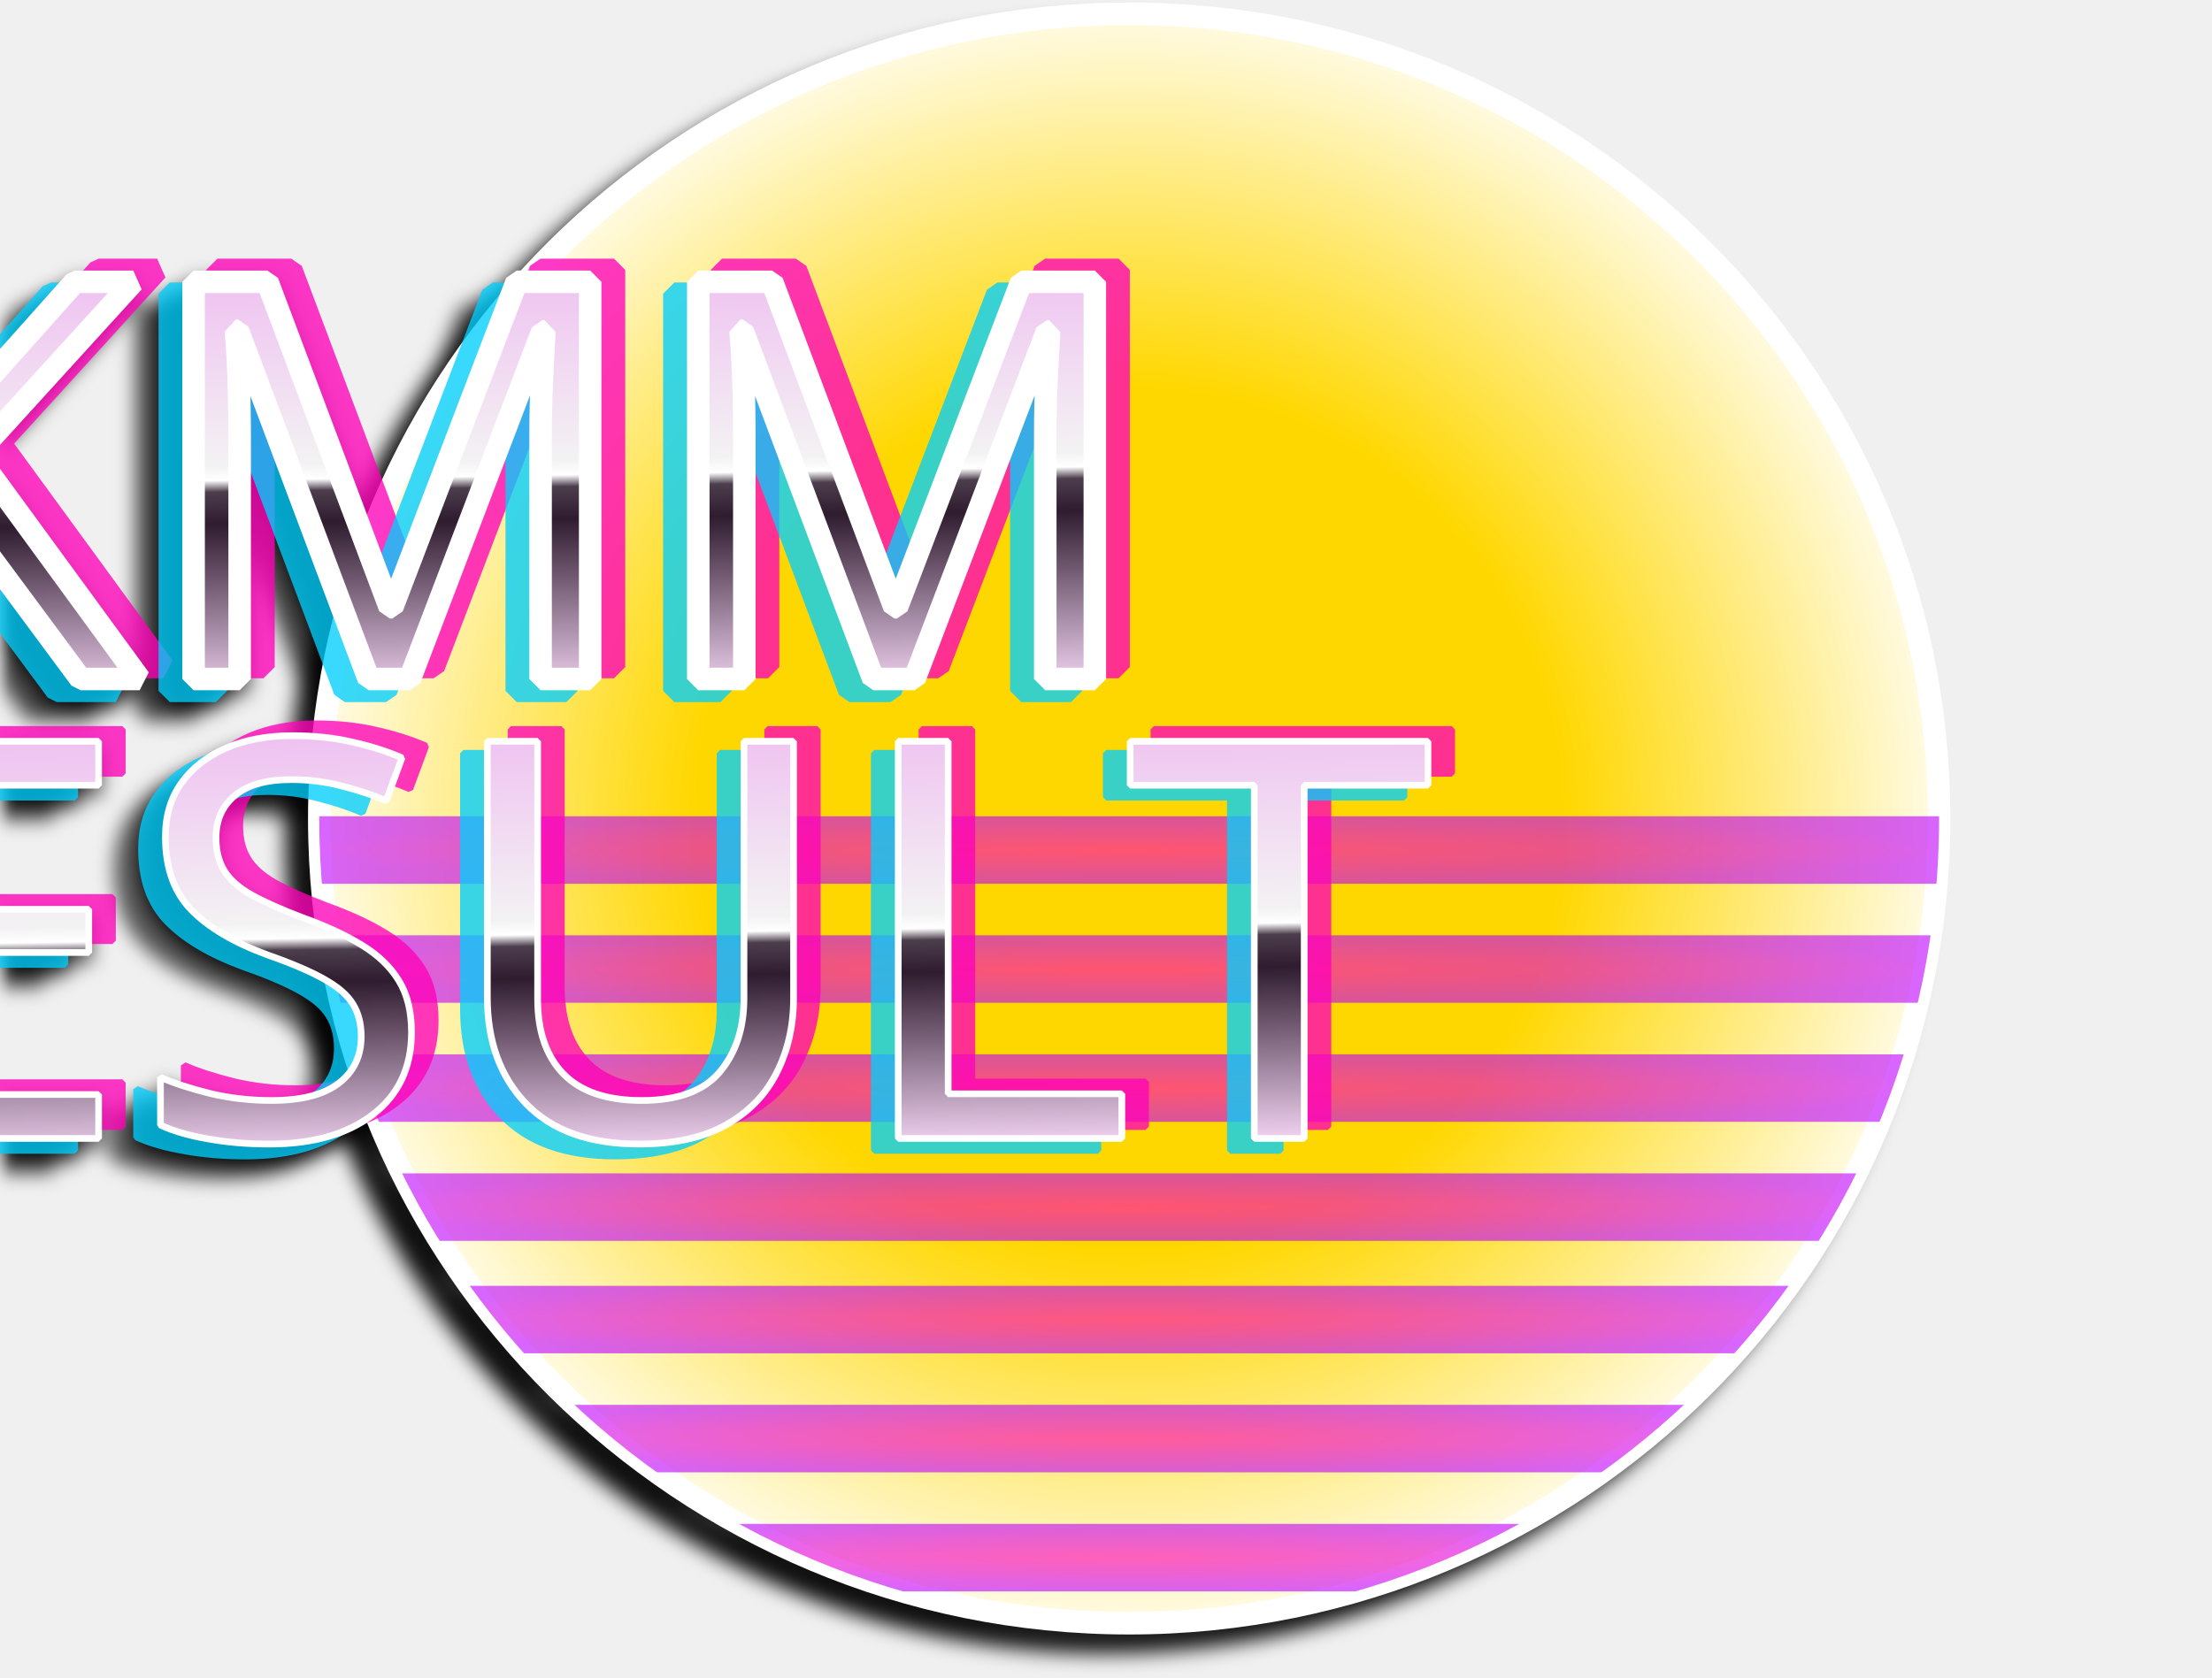
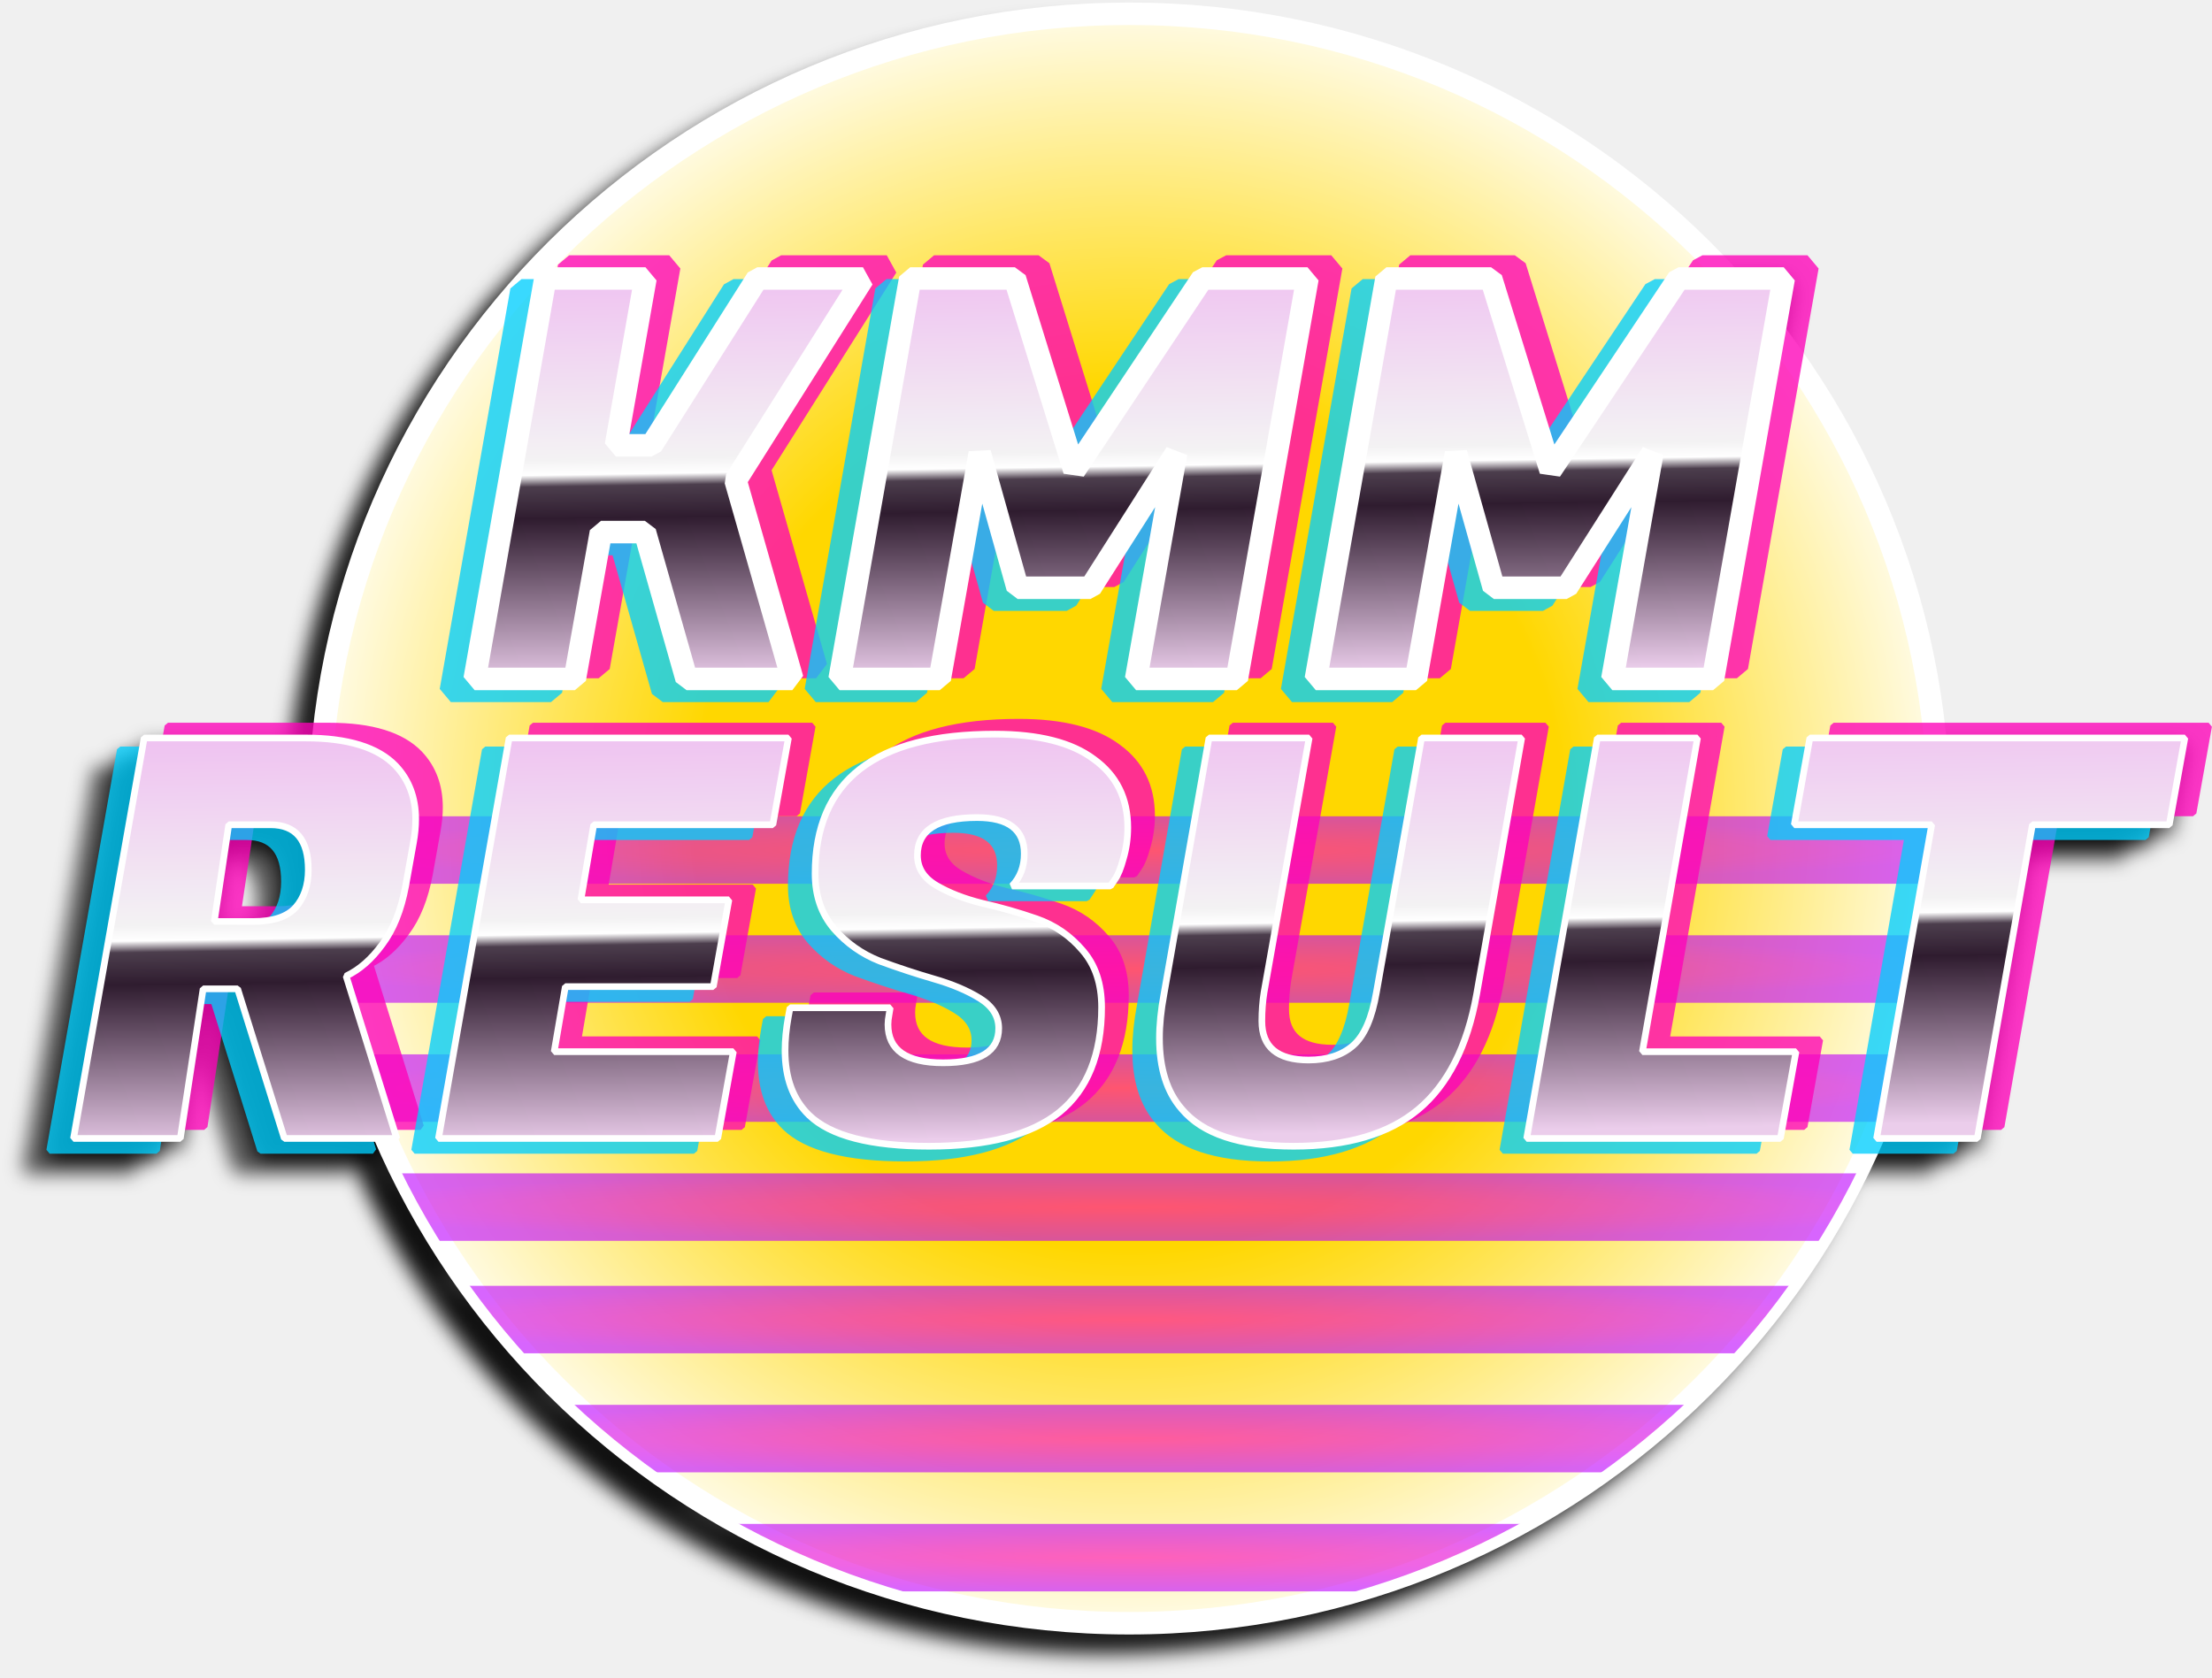
<svg xmlns="http://www.w3.org/2000/svg" xmlns:xlink="http://www.w3.org/1999/xlink" width="74.554mm" height="56.544mm" viewBox="0 0 74.554 56.544" version="1.1" id="svg1" xml:space="preserve">
  <defs id="defs1">
    <rect x="-470.498" y="425.714" width="10.791" height="39.688" id="rect86" />
    <linearGradient id="linearGradient4">
      <stop style="stop-color:#010008;stop-opacity:1;" offset="0" id="stop11" />
      <stop style="stop-color:#360091;stop-opacity:1;" offset="0.31" id="stop13" />
      <stop style="stop-color:#fb01b6;stop-opacity:1;" offset="0.613" id="stop14" />
      <stop style="stop-color:#fc01b7;stop-opacity:1;" offset="0.613" id="stop15" />
      <stop style="stop-color:#02002e;stop-opacity:1;" offset="0.69" id="stop16" />
      <stop style="stop-color:#02002e;stop-opacity:1;" offset="1" id="stop12" />
    </linearGradient>
    <linearGradient id="linearGradient9">
      <stop style="stop-color:#fe01b8;stop-opacity:1;" offset="0" id="stop9" />
      <stop style="stop-color:#be01fe;stop-opacity:1;" offset="1" id="stop10" />
    </linearGradient>
    <linearGradient id="linearGradient3">
      <stop style="stop-color:#ffd700;stop-opacity:1;" offset="0.536" id="stop3" />
      <stop style="stop-color:#fffbe5;stop-opacity:1;" offset="1" id="stop4" />
    </linearGradient>
    <clipPath clipPathUnits="userSpaceOnUse" id="clipPath30">
      <path id="path31" style="fill:url(#radialGradient31);stroke-width:0.079;stroke-linejoin:bevel" d="M 88.569,112.724 A 35.996,35.776 0 0 1 52.573,148.5 35.996,35.776 0 0 1 16.577,112.724 35.996,35.776 0 0 1 52.573,76.948 35.996,35.776 0 0 1 88.569,112.724 Z" />
    </clipPath>
    <radialGradient xlink:href="#linearGradient3" id="radialGradient31" gradientUnits="userSpaceOnUse" gradientTransform="matrix(1,0,0,0.9938973,0,0.6879238)" cx="52.573" cy="112.724" fx="52.573" fy="112.724" r="35.996" />
    <clipPath clipPathUnits="userSpaceOnUse" id="clipPath84">
      <rect style="fill:url(#linearGradient85);stroke:none;stroke-width:1;stroke-linejoin:bevel;stroke-opacity:1" id="rect85" width="175" height="145" x="-30" y="40" rx="0.181" />
    </clipPath>
    <linearGradient xlink:href="#linearGradient4" id="linearGradient85" gradientUnits="userSpaceOnUse" x1="55" y1="40" x2="55" y2="185" />
    <clipPath clipPathUnits="userSpaceOnUse" id="clipPath86">
      <rect style="fill:url(#linearGradient87);stroke:none;stroke-width:0.688;stroke-linejoin:bevel;stroke-opacity:1" id="rect87" width="147.278" height="81.538" x="34.969" y="78.465" rx="0.152" />
    </clipPath>
    <linearGradient xlink:href="#linearGradient4" id="linearGradient87" gradientUnits="userSpaceOnUse" gradientTransform="matrix(0.8415908,0,0,0.5623312,60.21678,55.97205)" x1="55" y1="40" x2="55" y2="185" />
    <radialGradient xlink:href="#linearGradient3" id="radialGradient111" gradientUnits="userSpaceOnUse" gradientTransform="matrix(1,0,0,0.9938973,57.42712,-21.25972)" cx="52.573" cy="112.724" fx="52.573" fy="112.724" r="35.996" />
    <clipPath clipPathUnits="userSpaceOnUse" id="clipPath30-2">
      <path id="path31-9" style="fill:url(#radialGradient31-0);stroke-width:0.079;stroke-linejoin:bevel" d="M 88.569,112.724 A 35.996,35.776 0 0 1 52.573,148.5 35.996,35.776 0 0 1 16.577,112.724 35.996,35.776 0 0 1 52.573,76.948 35.996,35.776 0 0 1 88.569,112.724 Z" />
    </clipPath>
    <radialGradient xlink:href="#linearGradient3" id="radialGradient31-0" gradientUnits="userSpaceOnUse" gradientTransform="matrix(1,0,0,0.9938973,0,0.6879238)" cx="52.573" cy="112.724" fx="52.573" fy="112.724" r="35.996" />
    <radialGradient xlink:href="#linearGradient9" id="radialGradient112" gradientUnits="userSpaceOnUse" gradientTransform="matrix(1,0,0,0.04,0,129.6)" cx="52.5" cy="135" fx="52.5" fy="135" r="37.5" />
    <radialGradient xlink:href="#linearGradient9" id="radialGradient113" gradientUnits="userSpaceOnUse" gradientTransform="matrix(1,0,0,0.04,1.0708334e-6,124.6)" cx="52.5" cy="135" fx="52.5" fy="135" r="37.5" />
    <radialGradient xlink:href="#linearGradient9" id="radialGradient114" gradientUnits="userSpaceOnUse" gradientTransform="matrix(1,0,0,0.04,1.0708334e-6,119.3083)" cx="52.5" cy="135" fx="52.5" fy="135" r="37.5" />
    <radialGradient xlink:href="#linearGradient9" id="radialGradient115" gradientUnits="userSpaceOnUse" gradientTransform="matrix(1,0,0,0.04,1.0708334e-6,114.0167)" cx="52.5" cy="135" fx="52.5" fy="135" r="37.5" />
    <radialGradient xlink:href="#linearGradient9" id="radialGradient116" gradientUnits="userSpaceOnUse" gradientTransform="matrix(1,0,0,0.04,1.0708334e-6,108.725)" cx="52.5" cy="135" fx="52.5" fy="135" r="37.5" />
    <radialGradient xlink:href="#linearGradient9" id="radialGradient117" gradientUnits="userSpaceOnUse" gradientTransform="matrix(1,0,0,0.04,0,134.8917)" cx="52.5" cy="135" fx="52.5" fy="135" r="37.5" />
    <radialGradient xlink:href="#linearGradient9" id="radialGradient118" gradientUnits="userSpaceOnUse" gradientTransform="matrix(1,0,0,0.04,0,140.1833)" cx="52.5" cy="135" fx="52.5" fy="135" r="37.5" />
    <linearGradient xlink:href="#linearGradient1" id="linearGradient118" gradientUnits="userSpaceOnUse" gradientTransform="matrix(0.5939183,0,0,0.5939183,71.25543,2.19191)" x1="54.437" y1="107.938" x2="54.926" y2="138.705" />
    <linearGradient id="linearGradient1">
      <stop style="stop-color:#efc2f1;stop-opacity:1;" offset="0" id="stop19" />
      <stop style="stop-color:#f3f2f3;stop-opacity:1;" offset="0.45" id="stop20" />
      <stop style="stop-color:#ffffff;stop-opacity:1;" offset="0.487" id="stop21" />
      <stop style="stop-color:#4c3e4d;stop-opacity:1;" offset="0.515" id="stop22" />
      <stop style="stop-color:#2f1c2f;stop-opacity:1;" offset="0.593" id="stop23" />
      <stop style="stop-color:#ebcdeb;stop-opacity:1;" offset="1" id="stop24" />
    </linearGradient>
    <linearGradient xlink:href="#linearGradient1" id="linearGradient119" gradientUnits="userSpaceOnUse" gradientTransform="matrix(0.5939183,0,0,0.5939183,71.25543,22.62024)" x1="54.437" y1="107.938" x2="54.926" y2="138.705" />
    <filter style="color-interpolation-filters:sRGB" id="filter21" x="-0.012" y="-0.021" width="1.024" height="1.042">
      <feGaussianBlur stdDeviation="0.419" id="feGaussianBlur21" />
    </filter>
  </defs>
  <g id="layer1" transform="translate(-71.94184,-63.18147)">
    <g id="g21" transform="matrix(0.7583474,0,0,0.7583474,25.78168,22.61367)" style="fill:#000000;fill-opacity:0.8;stroke:#000000;stroke-opacity:0.8;filter:url(#filter21)">
      <g id="g1" transform="translate(0,-12.17084)" style="fill:#000000;fill-opacity:0.8;stroke:#000000;stroke-opacity:0.8" />
      <ellipse style="fill:#000000;fill-opacity:0.8;stroke:#000000;stroke-width:1;stroke-linejoin:bevel;stroke-dasharray:none;stroke-opacity:0.8" id="ellipse1" cx="110" cy="90.776" rx="35.996" ry="35.776" />
      <g id="g15" clip-path="url(#clipPath30-2)" style="opacity:0.608;fill:#000000;fill-opacity:0.8;stroke:#000000;stroke-opacity:0.8" transform="translate(57.42712,-21.94765)">
        <g id="g2" style="fill:#000000;fill-opacity:0.8;stroke:#000000;stroke-opacity:0.8">
          <path style="color:#000000;fill:#000000;fill-opacity:0.8;stroke:#000000;stroke-linejoin:bevel;stroke-opacity:0.8;-inkscape-stroke:none" d="M 15,135 H 90" id="path1" />
          <path style="color:#000000;fill:#000000;fill-opacity:0.8;stroke:#000000;stroke-linejoin:bevel;stroke-opacity:0.8;-inkscape-stroke:none" d="m 15,133.5 v 3 h 75 v -3 z" id="path2" />
        </g>
        <g id="g4" style="fill:#000000;fill-opacity:0.8;stroke:#000000;stroke-opacity:0.8">
          <path style="color:#000000;fill:#000000;fill-opacity:0.8;stroke:#000000;stroke-linejoin:bevel;stroke-opacity:0.8;-inkscape-stroke:none" d="M 15,130 H 90" id="path3" />
          <path style="color:#000000;fill:#000000;fill-opacity:0.8;stroke:#000000;stroke-linejoin:bevel;stroke-opacity:0.8;-inkscape-stroke:none" d="m 15,128.5 v 3 h 75 v -3 z" id="path4" />
        </g>
        <g id="g6" style="fill:#000000;fill-opacity:0.8;stroke:#000000;stroke-opacity:0.8">
          <path style="color:#000000;fill:#000000;fill-opacity:0.8;stroke:#000000;stroke-linejoin:bevel;stroke-opacity:0.8;-inkscape-stroke:none" d="M 15,124.708 H 90" id="path5" />
          <path style="color:#000000;fill:#000000;fill-opacity:0.8;stroke:#000000;stroke-linejoin:bevel;stroke-opacity:0.8;-inkscape-stroke:none" d="m 15,123.209 v 3 h 75 v -3 z" id="path6" />
        </g>
        <g id="g8" style="fill:#000000;fill-opacity:0.8;stroke:#000000;stroke-opacity:0.8">
          <path style="color:#000000;fill:#000000;fill-opacity:0.8;stroke:#000000;stroke-linejoin:bevel;stroke-opacity:0.8;-inkscape-stroke:none" d="M 15,119.417 H 90" id="path7" />
          <path style="color:#000000;fill:#000000;fill-opacity:0.8;stroke:#000000;stroke-linejoin:bevel;stroke-opacity:0.8;-inkscape-stroke:none" d="m 15,117.916 v 3 h 75 v -3 z" id="path8" />
        </g>
        <g id="g10" style="fill:#000000;fill-opacity:0.8;stroke:#000000;stroke-opacity:0.8">
          <path style="color:#000000;fill:#000000;fill-opacity:0.8;stroke:#000000;stroke-linejoin:bevel;stroke-opacity:0.8;-inkscape-stroke:none" d="M 15,114.125 H 90" id="path9" />
          <path style="color:#000000;fill:#000000;fill-opacity:0.8;stroke:#000000;stroke-linejoin:bevel;stroke-opacity:0.8;-inkscape-stroke:none" d="m 15,112.625 v 3 h 75 v -3 z" id="path10" />
        </g>
        <g id="g12" style="fill:#000000;fill-opacity:0.8;stroke:#000000;stroke-opacity:0.8">
          <path style="color:#000000;fill:#000000;fill-opacity:0.8;stroke:#000000;stroke-linejoin:bevel;stroke-opacity:0.8;-inkscape-stroke:none" d="M 15,140.292 H 90" id="path11" />
          <path style="color:#000000;fill:#000000;fill-opacity:0.8;stroke:#000000;stroke-linejoin:bevel;stroke-opacity:0.8;-inkscape-stroke:none" d="m 15,138.791 v 3 h 75 v -3 z" id="path12" />
        </g>
        <g id="g14" style="fill:#000000;fill-opacity:0.8;stroke:#000000;stroke-opacity:0.8">
          <path style="color:#000000;fill:#000000;fill-opacity:0.8;stroke:#000000;stroke-linejoin:bevel;stroke-opacity:0.8;-inkscape-stroke:none" d="M 15,145.583 H 90" id="path13" />
          <path style="color:#000000;fill:#000000;fill-opacity:0.8;stroke:#000000;stroke-linejoin:bevel;stroke-opacity:0.8;-inkscape-stroke:none" d="m 15,144.084 v 3 h 75 v -3 z" id="path14" />
        </g>
      </g>
      <g id="g17" transform="translate(0.3251559)" style="fill:#000000;fill-opacity:0.8;stroke:#000000;stroke-width:1.001;stroke-miterlimit:4;stroke-dasharray:none;stroke-opacity:0.8">
-         <text xml:space="preserve" style="font-size:24.727px;font-family:'UAV OSD Mono';-inkscape-font-specification:'UAV OSD Mono';text-align:center;text-anchor:middle;opacity:0.78;fill:#000000;fill-opacity:0.8;stroke:#000000;stroke-width:1.001;stroke-linejoin:bevel;stroke-miterlimit:4;stroke-dasharray:none;stroke-opacity:0.8" x="110.449" y="84.043" id="text15">
-           <tspan id="tspan15" style="font-style:normal;font-variant:normal;font-weight:normal;font-stretch:normal;font-size:24.727px;font-family:'Fugaz One';-inkscape-font-specification:'Fugaz One';text-align:center;text-anchor:middle;fill:#000000;fill-opacity:0.8;stroke:#000000;stroke-width:1.001;stroke-miterlimit:4;stroke-dasharray:none;stroke-opacity:0.8" x="110.449" y="84.043">KMM</tspan>
-         </text>
-         <text xml:space="preserve" style="font-size:24.727px;font-family:'UAV OSD Mono';-inkscape-font-specification:'UAV OSD Mono';text-align:center;text-anchor:middle;opacity:0.78;fill:#000000;fill-opacity:0.8;stroke:#000000;stroke-width:1.001;stroke-linejoin:bevel;stroke-miterlimit:4;stroke-dasharray:none;stroke-opacity:0.8" x="108.332" y="85.101" id="text16">
-           <tspan id="tspan16" style="font-style:normal;font-variant:normal;font-weight:normal;font-stretch:normal;font-size:24.727px;font-family:'Fugaz One';-inkscape-font-specification:'Fugaz One';text-align:center;text-anchor:middle;fill:#000000;fill-opacity:0.8;stroke:#000000;stroke-width:1.001;stroke-miterlimit:4;stroke-dasharray:none;stroke-opacity:0.8" x="108.332" y="85.101">KMM</tspan>
-         </text>
-         <text xml:space="preserve" style="font-size:24.727px;font-family:'UAV OSD Mono';-inkscape-font-specification:'UAV OSD Mono';text-align:center;text-anchor:middle;fill:#000000;fill-opacity:0.8;stroke:#000000;stroke-width:1.001;stroke-linejoin:bevel;stroke-miterlimit:4;stroke-dasharray:none;stroke-opacity:0.8" x="109.391" y="84.572" id="text17">
-           <tspan id="tspan17" style="font-style:normal;font-variant:normal;font-weight:normal;font-stretch:normal;font-size:24.727px;font-family:'Fugaz One';-inkscape-font-specification:'Fugaz One';text-align:center;text-anchor:middle;fill:#000000;fill-opacity:0.8;stroke:#000000;stroke-width:1.001;stroke-miterlimit:4;stroke-dasharray:none;stroke-opacity:0.8" x="109.391" y="84.572">KMM</tspan>
-         </text>
+         <path style="font-size:24.727px;font-family:'Fugaz One';-inkscape-font-specification:'Fugaz One';text-align:center;text-anchor:middle;opacity:0.78;stroke-linejoin:bevel" d="m 98.901,66.239 -5.662,8.976 2.522,8.827 h -4.698 l -1.854,-6.528 h -1.953 l -1.162,6.528 h -4.451 l 3.14,-17.803 h 4.451 l -1.311,7.418 h 1.583 l 4.698,-7.418 z m 6.75,0 2.646,8.531 5.687,-8.531 h 4.673 l -3.14,17.803 h -4.476 l 1.78,-10.039 -3.808,5.984 h -3.239 l -1.681,-5.984 -1.78,10.039 h -4.451 l 3.14,-17.803 z m 21.166,0 2.646,8.531 5.687,-8.531 h 4.673 l -3.14,17.803 h -4.476 l 1.78,-10.039 -3.808,5.984 h -3.239 l -1.681,-5.984 -1.78,10.039 h -4.451 l 3.14,-17.803 z" id="text15" aria-label="KMM" />
+         <path style="font-size:24.727px;font-family:'Fugaz One';-inkscape-font-specification:'Fugaz One';text-align:center;text-anchor:middle;opacity:0.78;stroke-linejoin:bevel" d="m 96.785,67.298 -5.662,8.976 2.522,8.827 H 88.946 L 87.092,78.573 h -1.953 l -1.162,6.528 h -4.451 l 3.14,-17.803 h 4.451 l -1.311,7.418 h 1.583 l 4.698,-7.418 z m 6.75,0 2.646,8.531 5.687,-8.531 h 4.673 l -3.14,17.803 h -4.476 l 1.78,-10.039 -3.808,5.984 h -3.239 l -1.681,-5.984 -1.78,10.039 h -4.451 l 3.14,-17.803 z m 21.166,0 2.646,8.531 5.687,-8.531 h 4.673 l -3.14,17.803 h -4.476 l 1.78,-10.039 -3.808,5.984 h -3.239 l -1.681,-5.984 -1.78,10.039 h -4.451 l 3.14,-17.803 z" id="text16" aria-label="KMM" />
+         <path style="font-size:24.727px;font-family:'Fugaz One';-inkscape-font-specification:'Fugaz One';text-align:center;text-anchor:middle;stroke-linejoin:bevel" d="m 97.843,66.769 -5.662,8.976 2.522,8.827 h -4.698 l -1.854,-6.528 h -1.953 l -1.162,6.528 h -4.451 l 3.14,-17.803 h 4.451 l -1.311,7.418 h 1.583 l 4.698,-7.418 z m 6.75,0 2.646,8.531 5.687,-8.531 h 4.673 l -3.14,17.803 h -4.476 l 1.78,-10.039 -3.808,5.984 h -3.239 l -1.681,-5.984 -1.78,10.039 h -4.451 l 3.14,-17.803 z m 21.166,0 2.646,8.531 5.687,-8.531 h 4.673 l -3.14,17.803 h -4.476 l 1.78,-10.039 -3.808,5.984 h -3.239 l -1.681,-5.984 -1.78,10.039 h -4.451 l 3.14,-17.803 z" id="text17" aria-label="KMM" />
      </g>
      <g id="g20" transform="translate(-0.4166641)" style="fill:#000000;fill-opacity:0.8;stroke:#000000;stroke-opacity:0.8">
-         <text xml:space="preserve" style="font-size:24.727px;font-family:'UAV OSD Mono';-inkscape-font-specification:'UAV OSD Mono';text-align:center;text-anchor:middle;opacity:0.78;fill:#000000;fill-opacity:0.8;stroke:#000000;stroke-width:0.297;stroke-linejoin:bevel;stroke-dasharray:none;stroke-opacity:0.8" x="110.449" y="104.471" id="text18">
-           <tspan id="tspan18" style="font-style:normal;font-variant:normal;font-weight:normal;font-stretch:normal;font-size:24.727px;font-family:'Fugaz One';-inkscape-font-specification:'Fugaz One';text-align:center;text-anchor:middle;fill:#000000;fill-opacity:0.8;stroke:#000000;stroke-width:0.297;stroke-dasharray:none;stroke-opacity:0.8" x="110.449" y="104.471">RESULT</tspan>
-         </text>
-         <text xml:space="preserve" style="font-size:24.727px;font-family:'UAV OSD Mono';-inkscape-font-specification:'UAV OSD Mono';text-align:center;text-anchor:middle;opacity:0.78;fill:#000000;fill-opacity:0.8;stroke:#000000;stroke-width:0.297;stroke-linejoin:bevel;stroke-dasharray:none;stroke-opacity:0.8" x="108.332" y="105.529" id="text19">
-           <tspan id="tspan19" style="font-style:normal;font-variant:normal;font-weight:normal;font-stretch:normal;font-size:24.727px;font-family:'Fugaz One';-inkscape-font-specification:'Fugaz One';text-align:center;text-anchor:middle;fill:#000000;fill-opacity:0.8;stroke:#000000;stroke-width:0.297;stroke-dasharray:none;stroke-opacity:0.8" x="108.332" y="105.529">RESULT</tspan>
-         </text>
-         <text xml:space="preserve" style="font-size:24.727px;font-family:'UAV OSD Mono';-inkscape-font-specification:'UAV OSD Mono';text-align:center;text-anchor:middle;fill:#000000;fill-opacity:0.8;stroke:#000000;stroke-width:0.297;stroke-linejoin:bevel;stroke-dasharray:none;stroke-opacity:0.8" x="109.391" y="105" id="text20">
-           <tspan id="tspan20" style="font-style:normal;font-variant:normal;font-weight:normal;font-stretch:normal;font-size:24.727px;font-family:'Fugaz One';-inkscape-font-specification:'Fugaz One';text-align:center;text-anchor:middle;fill:#000000;fill-opacity:0.8;stroke:#000000;stroke-width:0.297;stroke-dasharray:none;stroke-opacity:0.8" x="109.391" y="105">RESULT</tspan>
-         </text>
+         <path style="font-size:24.727px;font-family:'Fugaz One';-inkscape-font-specification:'Fugaz One';text-align:center;text-anchor:middle;opacity:0.78;stroke-width:0.297;stroke-linejoin:bevel" d="m 74.867,86.668 q 2.819,0 4.006,1.236 0.89,0.94 0.89,2.374 0,0.495 -0.099,1.039 l -0.346,1.929 q -0.297,1.607 -1.039,2.596 -0.717,0.989 -1.607,1.409 l 2.25,7.22 H 73.928 l -2.077,-6.651 h -1.533 l -1.014,6.651 h -4.748 l 3.14,-17.803 z m -1.558,3.857 H 71.455 l -0.643,4.302 h 1.731 q 1.311,0 1.879,-0.618 0.569,-0.643 0.569,-1.681 0,-2.003 -1.681,-2.003 z m 19.88,13.946 H 80.777 l 3.14,-17.803 h 12.413 l -0.692,3.857 h -7.962 l -0.569,3.338 h 6.577 l -0.692,3.857 h -6.577 l -0.495,2.893 h 7.962 z m 7.566,-5.069 q 0,1.706 2.448,1.706 2.473,0 2.473,-1.533 0,-0.816 -0.841,-1.335 -0.841,-0.519 -2.052,-0.865 -1.187,-0.346 -2.398,-0.791 -1.187,-0.47 -2.028,-1.434 -0.841,-0.989 -0.841,-2.448 0,-6.206 7.987,-6.206 2.918,0 4.401,1.113 1.508,1.088 1.508,3.041 0,0.717 -0.198,1.385 -0.173,0.643 -0.371,0.915 l -0.198,0.297 h -4.377 q 0.544,-0.569 0.544,-1.434 0,-1.607 -2.102,-1.607 -2.646,0 -2.646,1.681 0,0.841 0.841,1.335 0.841,0.495 2.028,0.791 1.212,0.272 2.423,0.692 1.212,0.42 2.052,1.409 0.841,0.964 0.841,2.522 0,3.14 -1.879,4.673 -1.879,1.508 -5.786,1.508 -3.907,0 -5.341,-1.385 -1.063,-1.039 -1.063,-2.868 0,-0.692 0.148,-1.508 l 0.074,-0.396 h 4.451 l -0.05,0.297 q -0.049,0.247 -0.049,0.445 z m 23.564,3.783 q -1.953,1.632 -5.539,1.632 -3.585,0 -4.97,-1.657 -0.989,-1.137 -0.989,-3.14 0,-0.89 0.198,-1.953 l 2.003,-11.399 h 4.451 l -2.003,11.3 q -0.099,0.618 -0.099,1.286 0,1.731 2.077,1.731 1.236,0 1.978,-0.643 0.742,-0.643 1.039,-2.374 l 2.003,-11.3 h 4.451 l -2.003,11.399 q -0.618,3.462 -2.596,5.118 z m 16.097,1.286 h -11.275 l 3.14,-17.803 h 4.451 l -2.448,13.946 h 6.825 z m 17.284,-13.946 h -6.083 l -2.448,13.946 h -4.476 l 2.448,-13.946 h -6.107 l 0.692,-3.857 h 16.666 z" id="text18" aria-label="RESULT" />
+         <path style="font-size:24.727px;font-family:'Fugaz One';-inkscape-font-specification:'Fugaz One';text-align:center;text-anchor:middle;opacity:0.78;stroke-width:0.297;stroke-linejoin:bevel" d="m 72.751,87.726 q 2.819,0 4.006,1.236 0.89,0.94 0.89,2.374 0,0.495 -0.099,1.039 l -0.346,1.929 q -0.297,1.607 -1.039,2.596 -0.717,0.989 -1.607,1.409 l 2.25,7.22 h -4.995 l -2.077,-6.651 h -1.533 l -1.014,6.651 h -4.748 l 3.14,-17.803 z m -1.558,3.857 h -1.854 l -0.643,4.302 h 1.731 q 1.311,0 1.879,-0.618 0.569,-0.643 0.569,-1.681 0,-2.003 -1.681,-2.003 z M 91.073,105.529 H 78.66 L 81.801,87.726 h 12.413 l -0.692,3.857 h -7.962 l -0.569,3.338 h 6.577 l -0.692,3.857 h -6.577 l -0.495,2.893 h 7.962 z m 7.566,-5.069 q 0,1.706 2.448,1.706 2.473,0 2.473,-1.533 0,-0.816 -0.841,-1.335 -0.841,-0.519 -2.052,-0.865 -1.187,-0.346 -2.398,-0.791 -1.187,-0.47 -2.028,-1.434 -0.841,-0.989 -0.841,-2.448 0,-6.206 7.987,-6.206 2.918,0 4.401,1.113 1.508,1.088 1.508,3.041 0,0.717 -0.198,1.385 -0.173,0.643 -0.371,0.915 L 108.53,94.303 h -4.377 q 0.544,-0.569 0.544,-1.434 0,-1.607 -2.102,-1.607 -2.646,0 -2.646,1.681 0,0.841 0.841,1.335 0.841,0.495 2.028,0.791 1.212,0.272 2.423,0.692 1.212,0.42 2.052,1.409 0.841,0.964 0.841,2.522 0,3.14 -1.879,4.673 -1.879,1.508 -5.786,1.508 -3.907,0 -5.341,-1.385 -1.063,-1.039 -1.063,-2.868 0,-0.692 0.148,-1.508 l 0.074,-0.396 h 4.451 l -0.049,0.297 q -0.049,0.247 -0.049,0.445 z m 23.564,3.783 q -1.953,1.632 -5.539,1.632 -3.585,0 -4.97,-1.657 -0.989,-1.137 -0.989,-3.14 0,-0.89 0.198,-1.953 l 2.003,-11.399 h 4.451 l -2.003,11.3 q -0.099,0.618 -0.099,1.286 0,1.731 2.077,1.731 1.236,0 1.978,-0.643 0.742,-0.643 1.039,-2.374 l 2.003,-11.3 h 4.451 l -2.003,11.399 q -0.618,3.462 -2.596,5.118 z m 16.097,1.286 h -11.275 l 3.14,-17.803 h 4.451 l -2.448,13.946 h 6.825 z m 17.284,-13.946 h -6.083 l -2.448,13.946 h -4.476 l 2.448,-13.946 H 138.919 l 0.692,-3.857 h 16.666 z" id="text19" aria-label="RESULT" />
+         <path style="font-size:24.727px;font-family:'Fugaz One';-inkscape-font-specification:'Fugaz One';text-align:center;text-anchor:middle;stroke-width:0.297;stroke-linejoin:bevel" d="m 73.809,87.197 q 2.819,0 4.006,1.236 0.89,0.94 0.89,2.374 0,0.495 -0.099,1.039 l -0.346,1.929 q -0.297,1.607 -1.039,2.596 -0.717,0.989 -1.607,1.409 L 77.864,105 H 72.869 L 70.792,98.349 H 69.259 L 68.245,105 H 63.498 L 66.638,87.197 Z m -1.558,3.857 h -1.854 l -0.643,4.302 h 1.731 q 1.311,0 1.879,-0.618 0.569,-0.643 0.569,-1.681 0,-2.003 -1.681,-2.003 z M 92.131,105 H 79.719 l 3.14,-17.803 h 12.413 l -0.692,3.857 h -7.962 l -0.569,3.338 h 6.577 l -0.692,3.857 h -6.577 l -0.495,2.893 h 7.962 z m 7.566,-5.069 q 0,1.706 2.448,1.706 2.473,0 2.473,-1.533 0,-0.816 -0.841,-1.335 -0.841,-0.519 -2.052,-0.865 -1.187,-0.346 -2.398,-0.791 -1.187,-0.47 -2.028,-1.434 -0.841,-0.989 -0.841,-2.448 0,-6.206 7.987,-6.206 2.918,0 4.401,1.113 1.508,1.088 1.508,3.041 0,0.717 -0.198,1.385 -0.173,0.643 -0.371,0.915 l -0.198,0.297 h -4.377 q 0.544,-0.569 0.544,-1.434 0,-1.607 -2.102,-1.607 -2.646,0 -2.646,1.681 0,0.841 0.841,1.335 0.841,0.495 2.028,0.791 1.212,0.272 2.423,0.692 1.212,0.42 2.052,1.409 0.841,0.964 0.841,2.522 0,3.14 -1.879,4.673 -1.879,1.508 -5.786,1.508 -3.907,0 -5.341,-1.385 -1.063,-1.039 -1.063,-2.868 0,-0.692 0.148,-1.508 l 0.074,-0.396 h 4.451 l -0.049,0.297 q -0.049,0.247 -0.049,0.445 z m 23.564,3.783 q -1.953,1.632 -5.539,1.632 -3.585,0 -4.97,-1.657 -0.989,-1.137 -0.989,-3.14 0,-0.89 0.198,-1.953 l 2.003,-11.399 h 4.451 l -2.003,11.3 q -0.099,0.618 -0.099,1.286 0,1.731 2.077,1.731 1.236,0 1.978,-0.643 0.742,-0.643 1.039,-2.374 l 2.003,-11.3 h 4.451 l -2.003,11.399 q -0.618,3.462 -2.596,5.118 z M 139.359,105 h -11.275 l 3.14,-17.803 h 4.451 l -2.448,13.946 h 6.825 z m 17.284,-13.946 h -6.083 L 148.112,105 h -4.476 l 2.448,-13.946 h -6.107 l 0.692,-3.857 h 16.666 z" id="text20" aria-label="RESULT" />
      </g>
    </g>
    <g id="g81" transform="translate(0,-12.17084)" />
    <text xml:space="preserve" style="font-size:5.644px;font-family:VALORANT;-inkscape-font-specification:VALORANT;letter-spacing:0px;fill:#a7a7a7;stroke-width:0.277;stroke-linejoin:bevel;stroke-miterlimit:64.6" x="-140.02" y="60.935" id="text2">
      <tspan id="tspan2" style="stroke-width:0.277" x="-140.02" y="60.935" />
    </text>
    <g id="g108" transform="matrix(0.7583474,0,0,0.7583474,26.58179,21.93632)">
      <g id="g80" transform="translate(0,-12.17084)" />
      <ellipse style="fill:url(#radialGradient111);fill-opacity:1;stroke:#ffffff;stroke-width:1;stroke-linejoin:bevel;stroke-dasharray:none;stroke-opacity:1" id="ellipse80" cx="110" cy="90.776" rx="35.996" ry="35.776" />
      <g id="g102" clip-path="url(#clipPath30-2)" style="opacity:0.608" transform="translate(57.42712,-21.94765)">
        <g id="g85">
          <path style="color:#000000;fill:#fe01b8;stroke-linejoin:bevel;-inkscape-stroke:none" d="M 15,135 H 90" id="path83" />
          <path style="color:#000000;fill:url(#radialGradient112);stroke-linejoin:bevel;-inkscape-stroke:none" d="m 15,133.5 v 3 h 75 v -3 z" id="path85" />
        </g>
        <g id="g89">
          <path style="color:#000000;fill:#fe01b8;stroke-linejoin:bevel;-inkscape-stroke:none" d="M 15,130 H 90" id="path87" />
          <path style="color:#000000;fill:url(#radialGradient113);stroke-linejoin:bevel;-inkscape-stroke:none" d="m 15,128.5 v 3 h 75 v -3 z" id="path89" />
        </g>
        <g id="g92">
          <path style="color:#000000;fill:#fe01b8;stroke-linejoin:bevel;-inkscape-stroke:none" d="M 15,124.708 H 90" id="path91" />
          <path style="color:#000000;fill:url(#radialGradient114);stroke-linejoin:bevel;-inkscape-stroke:none" d="m 15,123.209 v 3 h 75 v -3 z" id="path92" />
        </g>
        <g id="g94">
          <path style="color:#000000;fill:#fe01b8;stroke-linejoin:bevel;-inkscape-stroke:none" d="M 15,119.417 H 90" id="path93" />
          <path style="color:#000000;fill:url(#radialGradient115);stroke-linejoin:bevel;-inkscape-stroke:none" d="m 15,117.916 v 3 h 75 v -3 z" id="path94" />
        </g>
        <g id="g96">
          <path style="color:#000000;fill:#fe01b8;stroke-linejoin:bevel;-inkscape-stroke:none" d="M 15,114.125 H 90" id="path95" />
          <path style="color:#000000;fill:url(#radialGradient116);stroke-linejoin:bevel;-inkscape-stroke:none" d="m 15,112.625 v 3 h 75 v -3 z" id="path96" />
        </g>
        <g id="g98">
          <path style="color:#000000;fill:#fe01b8;stroke-linejoin:bevel;-inkscape-stroke:none" d="M 15,140.292 H 90" id="path97" />
          <path style="color:#000000;fill:url(#radialGradient117);stroke-linejoin:bevel;-inkscape-stroke:none" d="m 15,138.791 v 3 h 75 v -3 z" id="path98" />
        </g>
        <g id="g101">
          <path style="color:#000000;fill:#fe01b8;stroke-linejoin:bevel;-inkscape-stroke:none" d="M 15,145.583 H 90" id="path99" />
          <path style="color:#000000;fill:url(#radialGradient118);stroke-linejoin:bevel;-inkscape-stroke:none" d="m 15,144.084 v 3 h 75 v -3 z" id="path100" />
        </g>
      </g>
      <g id="g104" transform="translate(0.3251559)" style="stroke-width:1.001;stroke-miterlimit:4;stroke-dasharray:none">
-         <text xml:space="preserve" style="font-size:24.727px;font-family:'UAV OSD Mono';-inkscape-font-specification:'UAV OSD Mono';text-align:center;text-anchor:middle;opacity:0.78;fill:#fe01b8;fill-opacity:1;stroke:#fe01b8;stroke-width:1.001;stroke-linejoin:bevel;stroke-miterlimit:4;stroke-dasharray:none;stroke-opacity:1" x="110.449" y="84.043" id="text102">
-           <tspan id="tspan102" style="font-style:normal;font-variant:normal;font-weight:normal;font-stretch:normal;font-size:24.727px;font-family:'Fugaz One';-inkscape-font-specification:'Fugaz One';text-align:center;text-anchor:middle;fill:#fe01b8;fill-opacity:1;stroke:#fe01b8;stroke-width:1.001;stroke-miterlimit:4;stroke-dasharray:none;stroke-opacity:1" x="110.449" y="84.043">KMM</tspan>
-         </text>
-         <text xml:space="preserve" style="font-size:24.727px;font-family:'UAV OSD Mono';-inkscape-font-specification:'UAV OSD Mono';text-align:center;text-anchor:middle;opacity:0.78;fill:#01cefe;fill-opacity:1;stroke:#01cefe;stroke-width:1.001;stroke-linejoin:bevel;stroke-miterlimit:4;stroke-dasharray:none;stroke-opacity:1" x="108.332" y="85.101" id="text103">
-           <tspan id="tspan103" style="font-style:normal;font-variant:normal;font-weight:normal;font-stretch:normal;font-size:24.727px;font-family:'Fugaz One';-inkscape-font-specification:'Fugaz One';text-align:center;text-anchor:middle;fill:#01cefe;fill-opacity:1;stroke:#01cefe;stroke-width:1.001;stroke-miterlimit:4;stroke-dasharray:none;stroke-opacity:1" x="108.332" y="85.101">KMM</tspan>
-         </text>
-         <text xml:space="preserve" style="font-size:24.727px;font-family:'UAV OSD Mono';-inkscape-font-specification:'UAV OSD Mono';text-align:center;text-anchor:middle;fill:url(#linearGradient118);fill-opacity:1;stroke:#ffffff;stroke-width:1.001;stroke-linejoin:bevel;stroke-miterlimit:4;stroke-dasharray:none;stroke-opacity:1" x="109.391" y="84.572" id="text104">
-           <tspan id="tspan104" style="font-style:normal;font-variant:normal;font-weight:normal;font-stretch:normal;font-size:24.727px;font-family:'Fugaz One';-inkscape-font-specification:'Fugaz One';text-align:center;text-anchor:middle;fill:url(#linearGradient118);fill-opacity:1;stroke:#ffffff;stroke-width:1.001;stroke-miterlimit:4;stroke-dasharray:none;stroke-opacity:1" x="109.391" y="84.572">KMM</tspan>
-         </text>
+         <path style="font-size:24.727px;font-family:'Fugaz One';-inkscape-font-specification:'Fugaz One';text-align:center;text-anchor:middle;opacity:0.78;fill:#fe01b8;stroke:#fe01b8;stroke-linejoin:bevel" d="m 98.901,66.239 -5.662,8.976 2.522,8.827 h -4.698 l -1.854,-6.528 h -1.953 l -1.162,6.528 h -4.451 l 3.14,-17.803 h 4.451 l -1.311,7.418 h 1.583 l 4.698,-7.418 z m 6.75,0 2.646,8.531 5.687,-8.531 h 4.673 l -3.14,17.803 h -4.476 l 1.78,-10.039 -3.808,5.984 h -3.239 l -1.681,-5.984 -1.78,10.039 h -4.451 l 3.14,-17.803 z m 21.166,0 2.646,8.531 5.687,-8.531 h 4.673 l -3.14,17.803 h -4.476 l 1.78,-10.039 -3.808,5.984 h -3.239 l -1.681,-5.984 -1.78,10.039 h -4.451 l 3.14,-17.803 z" id="text102" aria-label="KMM" />
+         <path style="font-size:24.727px;font-family:'Fugaz One';-inkscape-font-specification:'Fugaz One';text-align:center;text-anchor:middle;opacity:0.78;fill:#01cefe;stroke:#01cefe;stroke-linejoin:bevel" d="m 96.785,67.298 -5.662,8.976 2.522,8.827 H 88.946 L 87.092,78.573 h -1.953 l -1.162,6.528 h -4.451 l 3.14,-17.803 h 4.451 l -1.311,7.418 h 1.583 l 4.698,-7.418 z m 6.75,0 2.646,8.531 5.687,-8.531 h 4.673 l -3.14,17.803 h -4.476 l 1.78,-10.039 -3.808,5.984 h -3.239 l -1.681,-5.984 -1.78,10.039 h -4.451 l 3.14,-17.803 z m 21.166,0 2.646,8.531 5.687,-8.531 h 4.673 l -3.14,17.803 h -4.476 l 1.78,-10.039 -3.808,5.984 h -3.239 l -1.681,-5.984 -1.78,10.039 h -4.451 l 3.14,-17.803 z" id="text103" aria-label="KMM" />
+         <path style="font-size:24.727px;font-family:'Fugaz One';-inkscape-font-specification:'Fugaz One';text-align:center;text-anchor:middle;fill:url(#linearGradient118);stroke:#ffffff;stroke-linejoin:bevel" d="m 97.843,66.769 -5.662,8.976 2.522,8.827 h -4.698 l -1.854,-6.528 h -1.953 l -1.162,6.528 h -4.451 l 3.14,-17.803 h 4.451 l -1.311,7.418 h 1.583 l 4.698,-7.418 z m 6.75,0 2.646,8.531 5.687,-8.531 h 4.673 l -3.14,17.803 h -4.476 l 1.78,-10.039 -3.808,5.984 h -3.239 l -1.681,-5.984 -1.78,10.039 h -4.451 l 3.14,-17.803 z m 21.166,0 2.646,8.531 5.687,-8.531 h 4.673 l -3.14,17.803 h -4.476 l 1.78,-10.039 -3.808,5.984 h -3.239 l -1.681,-5.984 -1.78,10.039 h -4.451 l 3.14,-17.803 z" id="text104" aria-label="KMM" />
      </g>
      <g id="g107" transform="translate(-0.4166641)">
-         <text xml:space="preserve" style="font-size:24.727px;font-family:'UAV OSD Mono';-inkscape-font-specification:'UAV OSD Mono';text-align:center;text-anchor:middle;opacity:0.78;fill:#fe01b8;fill-opacity:1;stroke:#fe01b8;stroke-width:0.297;stroke-linejoin:bevel;stroke-dasharray:none;stroke-opacity:1" x="110.449" y="104.471" id="text105">
-           <tspan id="tspan105" style="font-style:normal;font-variant:normal;font-weight:normal;font-stretch:normal;font-size:24.727px;font-family:'Fugaz One';-inkscape-font-specification:'Fugaz One';text-align:center;text-anchor:middle;fill:#fe01b8;fill-opacity:1;stroke:#fe01b8;stroke-width:0.297;stroke-dasharray:none;stroke-opacity:1" x="110.449" y="104.471">RESULT</tspan>
-         </text>
-         <text xml:space="preserve" style="font-size:24.727px;font-family:'UAV OSD Mono';-inkscape-font-specification:'UAV OSD Mono';text-align:center;text-anchor:middle;opacity:0.78;fill:#01cefe;fill-opacity:1;stroke:#01cefe;stroke-width:0.297;stroke-linejoin:bevel;stroke-dasharray:none;stroke-opacity:1" x="108.332" y="105.529" id="text106">
-           <tspan id="tspan106" style="font-style:normal;font-variant:normal;font-weight:normal;font-stretch:normal;font-size:24.727px;font-family:'Fugaz One';-inkscape-font-specification:'Fugaz One';text-align:center;text-anchor:middle;fill:#01cefe;fill-opacity:1;stroke:#01cefe;stroke-width:0.297;stroke-dasharray:none;stroke-opacity:1" x="108.332" y="105.529">RESULT</tspan>
-         </text>
-         <text xml:space="preserve" style="font-size:24.727px;font-family:'UAV OSD Mono';-inkscape-font-specification:'UAV OSD Mono';text-align:center;text-anchor:middle;fill:url(#linearGradient119);fill-opacity:1;stroke:#ffffff;stroke-width:0.297;stroke-linejoin:bevel;stroke-dasharray:none;stroke-opacity:1" x="109.391" y="105" id="text107">
-           <tspan id="tspan107" style="font-style:normal;font-variant:normal;font-weight:normal;font-stretch:normal;font-size:24.727px;font-family:'Fugaz One';-inkscape-font-specification:'Fugaz One';text-align:center;text-anchor:middle;fill:url(#linearGradient119);fill-opacity:1;stroke:#ffffff;stroke-width:0.297;stroke-dasharray:none;stroke-opacity:1" x="109.391" y="105">RESULT</tspan>
-         </text>
+         <path style="font-size:24.727px;font-family:'Fugaz One';-inkscape-font-specification:'Fugaz One';text-align:center;text-anchor:middle;opacity:0.78;fill:#fe01b8;stroke:#fe01b8;stroke-width:0.297;stroke-linejoin:bevel" d="m 74.867,86.668 q 2.819,0 4.006,1.236 0.89,0.94 0.89,2.374 0,0.495 -0.099,1.039 l -0.346,1.929 q -0.297,1.607 -1.039,2.596 -0.717,0.989 -1.607,1.409 l 2.25,7.22 H 73.928 l -2.077,-6.651 h -1.533 l -1.014,6.651 h -4.748 l 3.14,-17.803 z m -1.558,3.857 H 71.455 l -0.643,4.302 h 1.731 q 1.311,0 1.879,-0.618 0.569,-0.643 0.569,-1.681 0,-2.003 -1.681,-2.003 z m 19.88,13.946 H 80.777 l 3.14,-17.803 h 12.413 l -0.692,3.857 h -7.962 l -0.569,3.338 h 6.577 l -0.692,3.857 h -6.577 l -0.495,2.893 h 7.962 z m 7.566,-5.069 q 0,1.706 2.448,1.706 2.473,0 2.473,-1.533 0,-0.816 -0.841,-1.335 -0.841,-0.519 -2.052,-0.865 -1.187,-0.346 -2.398,-0.791 -1.187,-0.47 -2.028,-1.434 -0.841,-0.989 -0.841,-2.448 0,-6.206 7.987,-6.206 2.918,0 4.401,1.113 1.508,1.088 1.508,3.041 0,0.717 -0.198,1.385 -0.173,0.643 -0.371,0.915 l -0.198,0.297 h -4.377 q 0.544,-0.569 0.544,-1.434 0,-1.607 -2.102,-1.607 -2.646,0 -2.646,1.681 0,0.841 0.841,1.335 0.841,0.495 2.028,0.791 1.212,0.272 2.423,0.692 1.212,0.42 2.052,1.409 0.841,0.964 0.841,2.522 0,3.14 -1.879,4.673 -1.879,1.508 -5.786,1.508 -3.907,0 -5.341,-1.385 -1.063,-1.039 -1.063,-2.868 0,-0.692 0.148,-1.508 l 0.074,-0.396 h 4.451 l -0.05,0.297 q -0.049,0.247 -0.049,0.445 z m 23.564,3.783 q -1.953,1.632 -5.539,1.632 -3.585,0 -4.97,-1.657 -0.989,-1.137 -0.989,-3.14 0,-0.89 0.198,-1.953 l 2.003,-11.399 h 4.451 l -2.003,11.3 q -0.099,0.618 -0.099,1.286 0,1.731 2.077,1.731 1.236,0 1.978,-0.643 0.742,-0.643 1.039,-2.374 l 2.003,-11.3 h 4.451 l -2.003,11.399 q -0.618,3.462 -2.596,5.118 z m 16.097,1.286 h -11.275 l 3.14,-17.803 h 4.451 l -2.448,13.946 h 6.825 z m 17.284,-13.946 h -6.083 l -2.448,13.946 h -4.476 l 2.448,-13.946 h -6.107 l 0.692,-3.857 h 16.666 z" id="text105" aria-label="RESULT" />
+         <path style="font-size:24.727px;font-family:'Fugaz One';-inkscape-font-specification:'Fugaz One';text-align:center;text-anchor:middle;opacity:0.78;fill:#01cefe;stroke:#01cefe;stroke-width:0.297;stroke-linejoin:bevel" d="m 72.751,87.726 q 2.819,0 4.006,1.236 0.89,0.94 0.89,2.374 0,0.495 -0.099,1.039 l -0.346,1.929 q -0.297,1.607 -1.039,2.596 -0.717,0.989 -1.607,1.409 l 2.25,7.22 h -4.995 l -2.077,-6.651 h -1.533 l -1.014,6.651 h -4.748 l 3.14,-17.803 z m -1.558,3.857 h -1.854 l -0.643,4.302 h 1.731 q 1.311,0 1.879,-0.618 0.569,-0.643 0.569,-1.681 0,-2.003 -1.681,-2.003 z M 91.073,105.529 H 78.66 L 81.801,87.726 h 12.413 l -0.692,3.857 h -7.962 l -0.569,3.338 h 6.577 l -0.692,3.857 h -6.577 l -0.495,2.893 h 7.962 z m 7.566,-5.069 q 0,1.706 2.448,1.706 2.473,0 2.473,-1.533 0,-0.816 -0.841,-1.335 -0.841,-0.519 -2.052,-0.865 -1.187,-0.346 -2.398,-0.791 -1.187,-0.47 -2.028,-1.434 -0.841,-0.989 -0.841,-2.448 0,-6.206 7.987,-6.206 2.918,0 4.401,1.113 1.508,1.088 1.508,3.041 0,0.717 -0.198,1.385 -0.173,0.643 -0.371,0.915 L 108.53,94.303 h -4.377 q 0.544,-0.569 0.544,-1.434 0,-1.607 -2.102,-1.607 -2.646,0 -2.646,1.681 0,0.841 0.841,1.335 0.841,0.495 2.028,0.791 1.212,0.272 2.423,0.692 1.212,0.42 2.052,1.409 0.841,0.964 0.841,2.522 0,3.14 -1.879,4.673 -1.879,1.508 -5.786,1.508 -3.907,0 -5.341,-1.385 -1.063,-1.039 -1.063,-2.868 0,-0.692 0.148,-1.508 l 0.074,-0.396 h 4.451 l -0.049,0.297 q -0.049,0.247 -0.049,0.445 z m 23.564,3.783 q -1.953,1.632 -5.539,1.632 -3.585,0 -4.97,-1.657 -0.989,-1.137 -0.989,-3.14 0,-0.89 0.198,-1.953 l 2.003,-11.399 h 4.451 l -2.003,11.3 q -0.099,0.618 -0.099,1.286 0,1.731 2.077,1.731 1.236,0 1.978,-0.643 0.742,-0.643 1.039,-2.374 l 2.003,-11.3 h 4.451 l -2.003,11.399 q -0.618,3.462 -2.596,5.118 z m 16.097,1.286 h -11.275 l 3.14,-17.803 h 4.451 l -2.448,13.946 h 6.825 z m 17.284,-13.946 h -6.083 l -2.448,13.946 h -4.476 l 2.448,-13.946 H 138.919 l 0.692,-3.857 h 16.666 z" id="text106" aria-label="RESULT" />
+         <path style="font-size:24.727px;font-family:'Fugaz One';-inkscape-font-specification:'Fugaz One';text-align:center;text-anchor:middle;fill:url(#linearGradient119);stroke:#ffffff;stroke-width:0.297;stroke-linejoin:bevel" d="m 73.809,87.197 q 2.819,0 4.006,1.236 0.89,0.94 0.89,2.374 0,0.495 -0.099,1.039 l -0.346,1.929 q -0.297,1.607 -1.039,2.596 -0.717,0.989 -1.607,1.409 L 77.864,105 H 72.869 L 70.792,98.349 H 69.259 L 68.245,105 H 63.498 L 66.638,87.197 Z m -1.558,3.857 h -1.854 l -0.643,4.302 h 1.731 q 1.311,0 1.879,-0.618 0.569,-0.643 0.569,-1.681 0,-2.003 -1.681,-2.003 z M 92.131,105 H 79.719 l 3.14,-17.803 h 12.413 l -0.692,3.857 h -7.962 l -0.569,3.338 h 6.577 l -0.692,3.857 h -6.577 l -0.495,2.893 h 7.962 z m 7.566,-5.069 q 0,1.706 2.448,1.706 2.473,0 2.473,-1.533 0,-0.816 -0.841,-1.335 -0.841,-0.519 -2.052,-0.865 -1.187,-0.346 -2.398,-0.791 -1.187,-0.47 -2.028,-1.434 -0.841,-0.989 -0.841,-2.448 0,-6.206 7.987,-6.206 2.918,0 4.401,1.113 1.508,1.088 1.508,3.041 0,0.717 -0.198,1.385 -0.173,0.643 -0.371,0.915 l -0.198,0.297 h -4.377 q 0.544,-0.569 0.544,-1.434 0,-1.607 -2.102,-1.607 -2.646,0 -2.646,1.681 0,0.841 0.841,1.335 0.841,0.495 2.028,0.791 1.212,0.272 2.423,0.692 1.212,0.42 2.052,1.409 0.841,0.964 0.841,2.522 0,3.14 -1.879,4.673 -1.879,1.508 -5.786,1.508 -3.907,0 -5.341,-1.385 -1.063,-1.039 -1.063,-2.868 0,-0.692 0.148,-1.508 l 0.074,-0.396 h 4.451 l -0.049,0.297 q -0.049,0.247 -0.049,0.445 z m 23.564,3.783 q -1.953,1.632 -5.539,1.632 -3.585,0 -4.97,-1.657 -0.989,-1.137 -0.989,-3.14 0,-0.89 0.198,-1.953 l 2.003,-11.399 h 4.451 l -2.003,11.3 q -0.099,0.618 -0.099,1.286 0,1.731 2.077,1.731 1.236,0 1.978,-0.643 0.742,-0.643 1.039,-2.374 l 2.003,-11.3 h 4.451 l -2.003,11.399 q -0.618,3.462 -2.596,5.118 z M 139.359,105 h -11.275 l 3.14,-17.803 h 4.451 l -2.448,13.946 h 6.825 z m 17.284,-13.946 h -6.083 L 148.112,105 h -4.476 l 2.448,-13.946 h -6.107 l 0.692,-3.857 h 16.666 z" id="text107" aria-label="RESULT" />
      </g>
    </g>
  </g>
  <text xml:space="preserve" transform="matrix(0.2645833,0,0,0.2645833,-49.02514,-23.18147)" id="text86" style="font-style:normal;font-variant:normal;font-weight:bold;font-stretch:normal;font-size:13.333px;font-family:'Fantasque Sans Mono';-inkscape-font-specification:'Fantasque Sans Mono Bold';text-align:start;letter-spacing:0px;white-space:pre;shape-inside:url(#rect86);display:inline;opacity:1;fill:#463244;fill-opacity:1;stroke:none;stroke-width:7.559;stroke-linecap:round;stroke-linejoin:round;stroke-dasharray:none" />
</svg>
